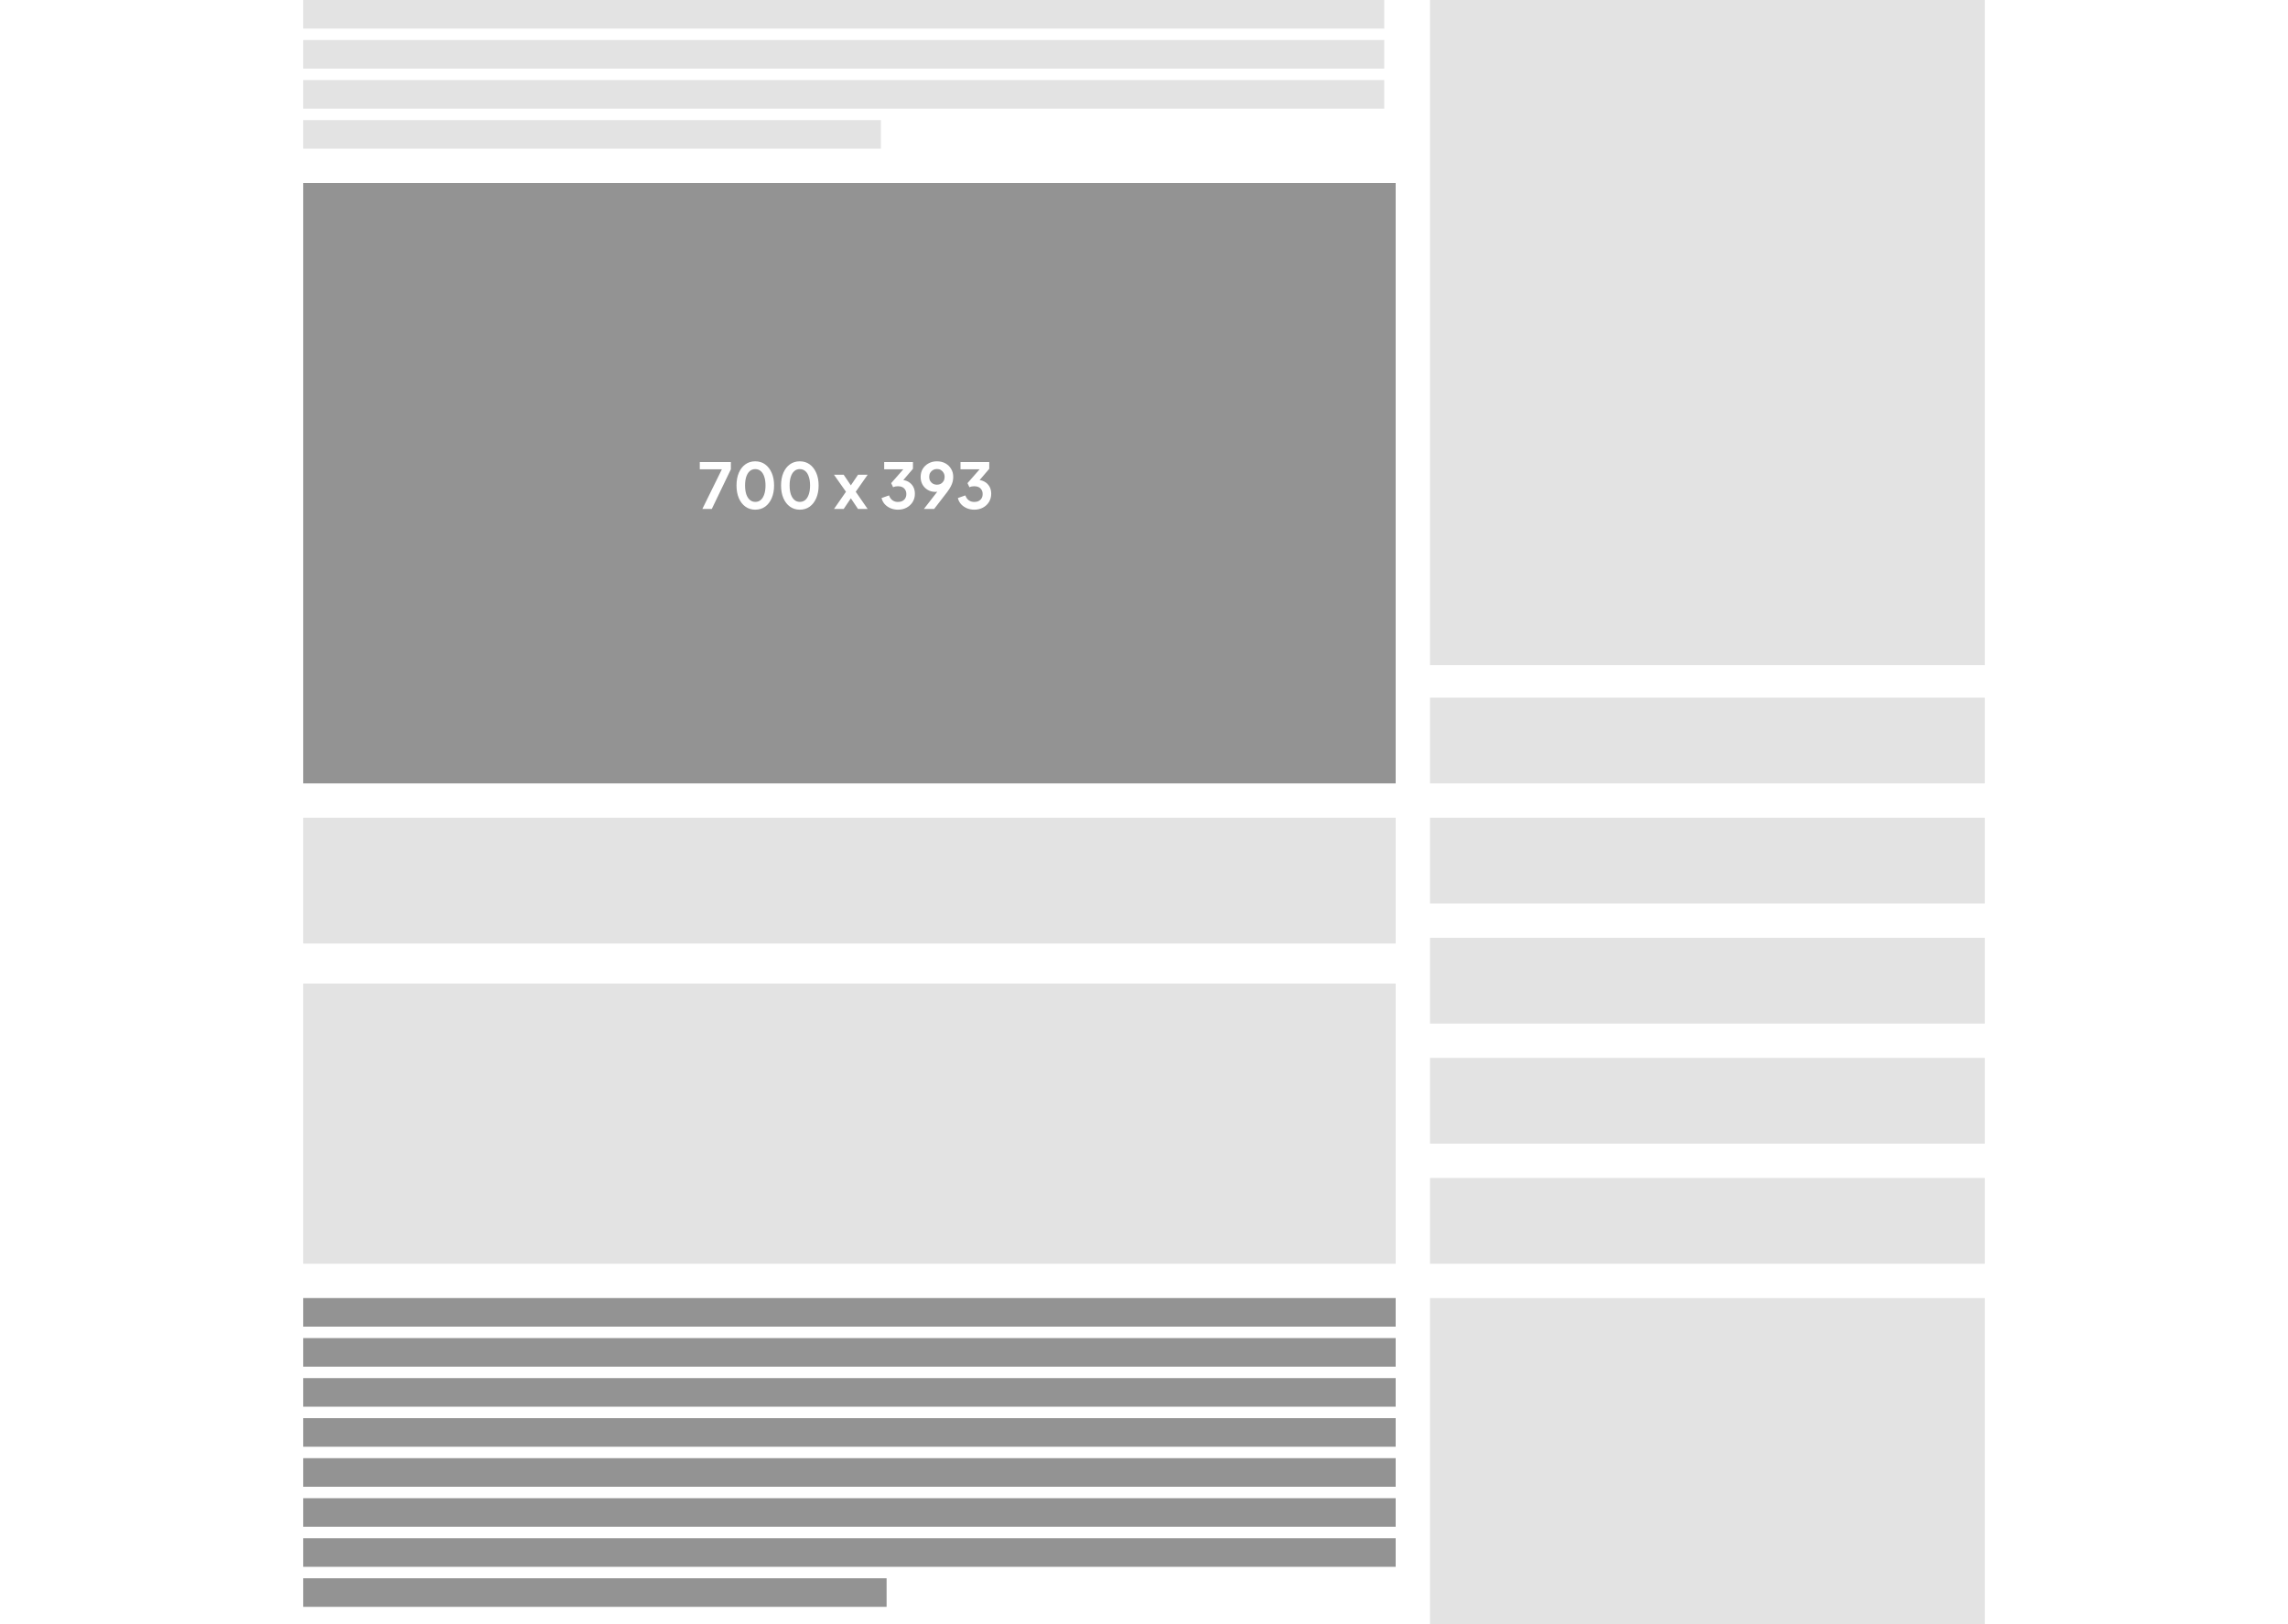
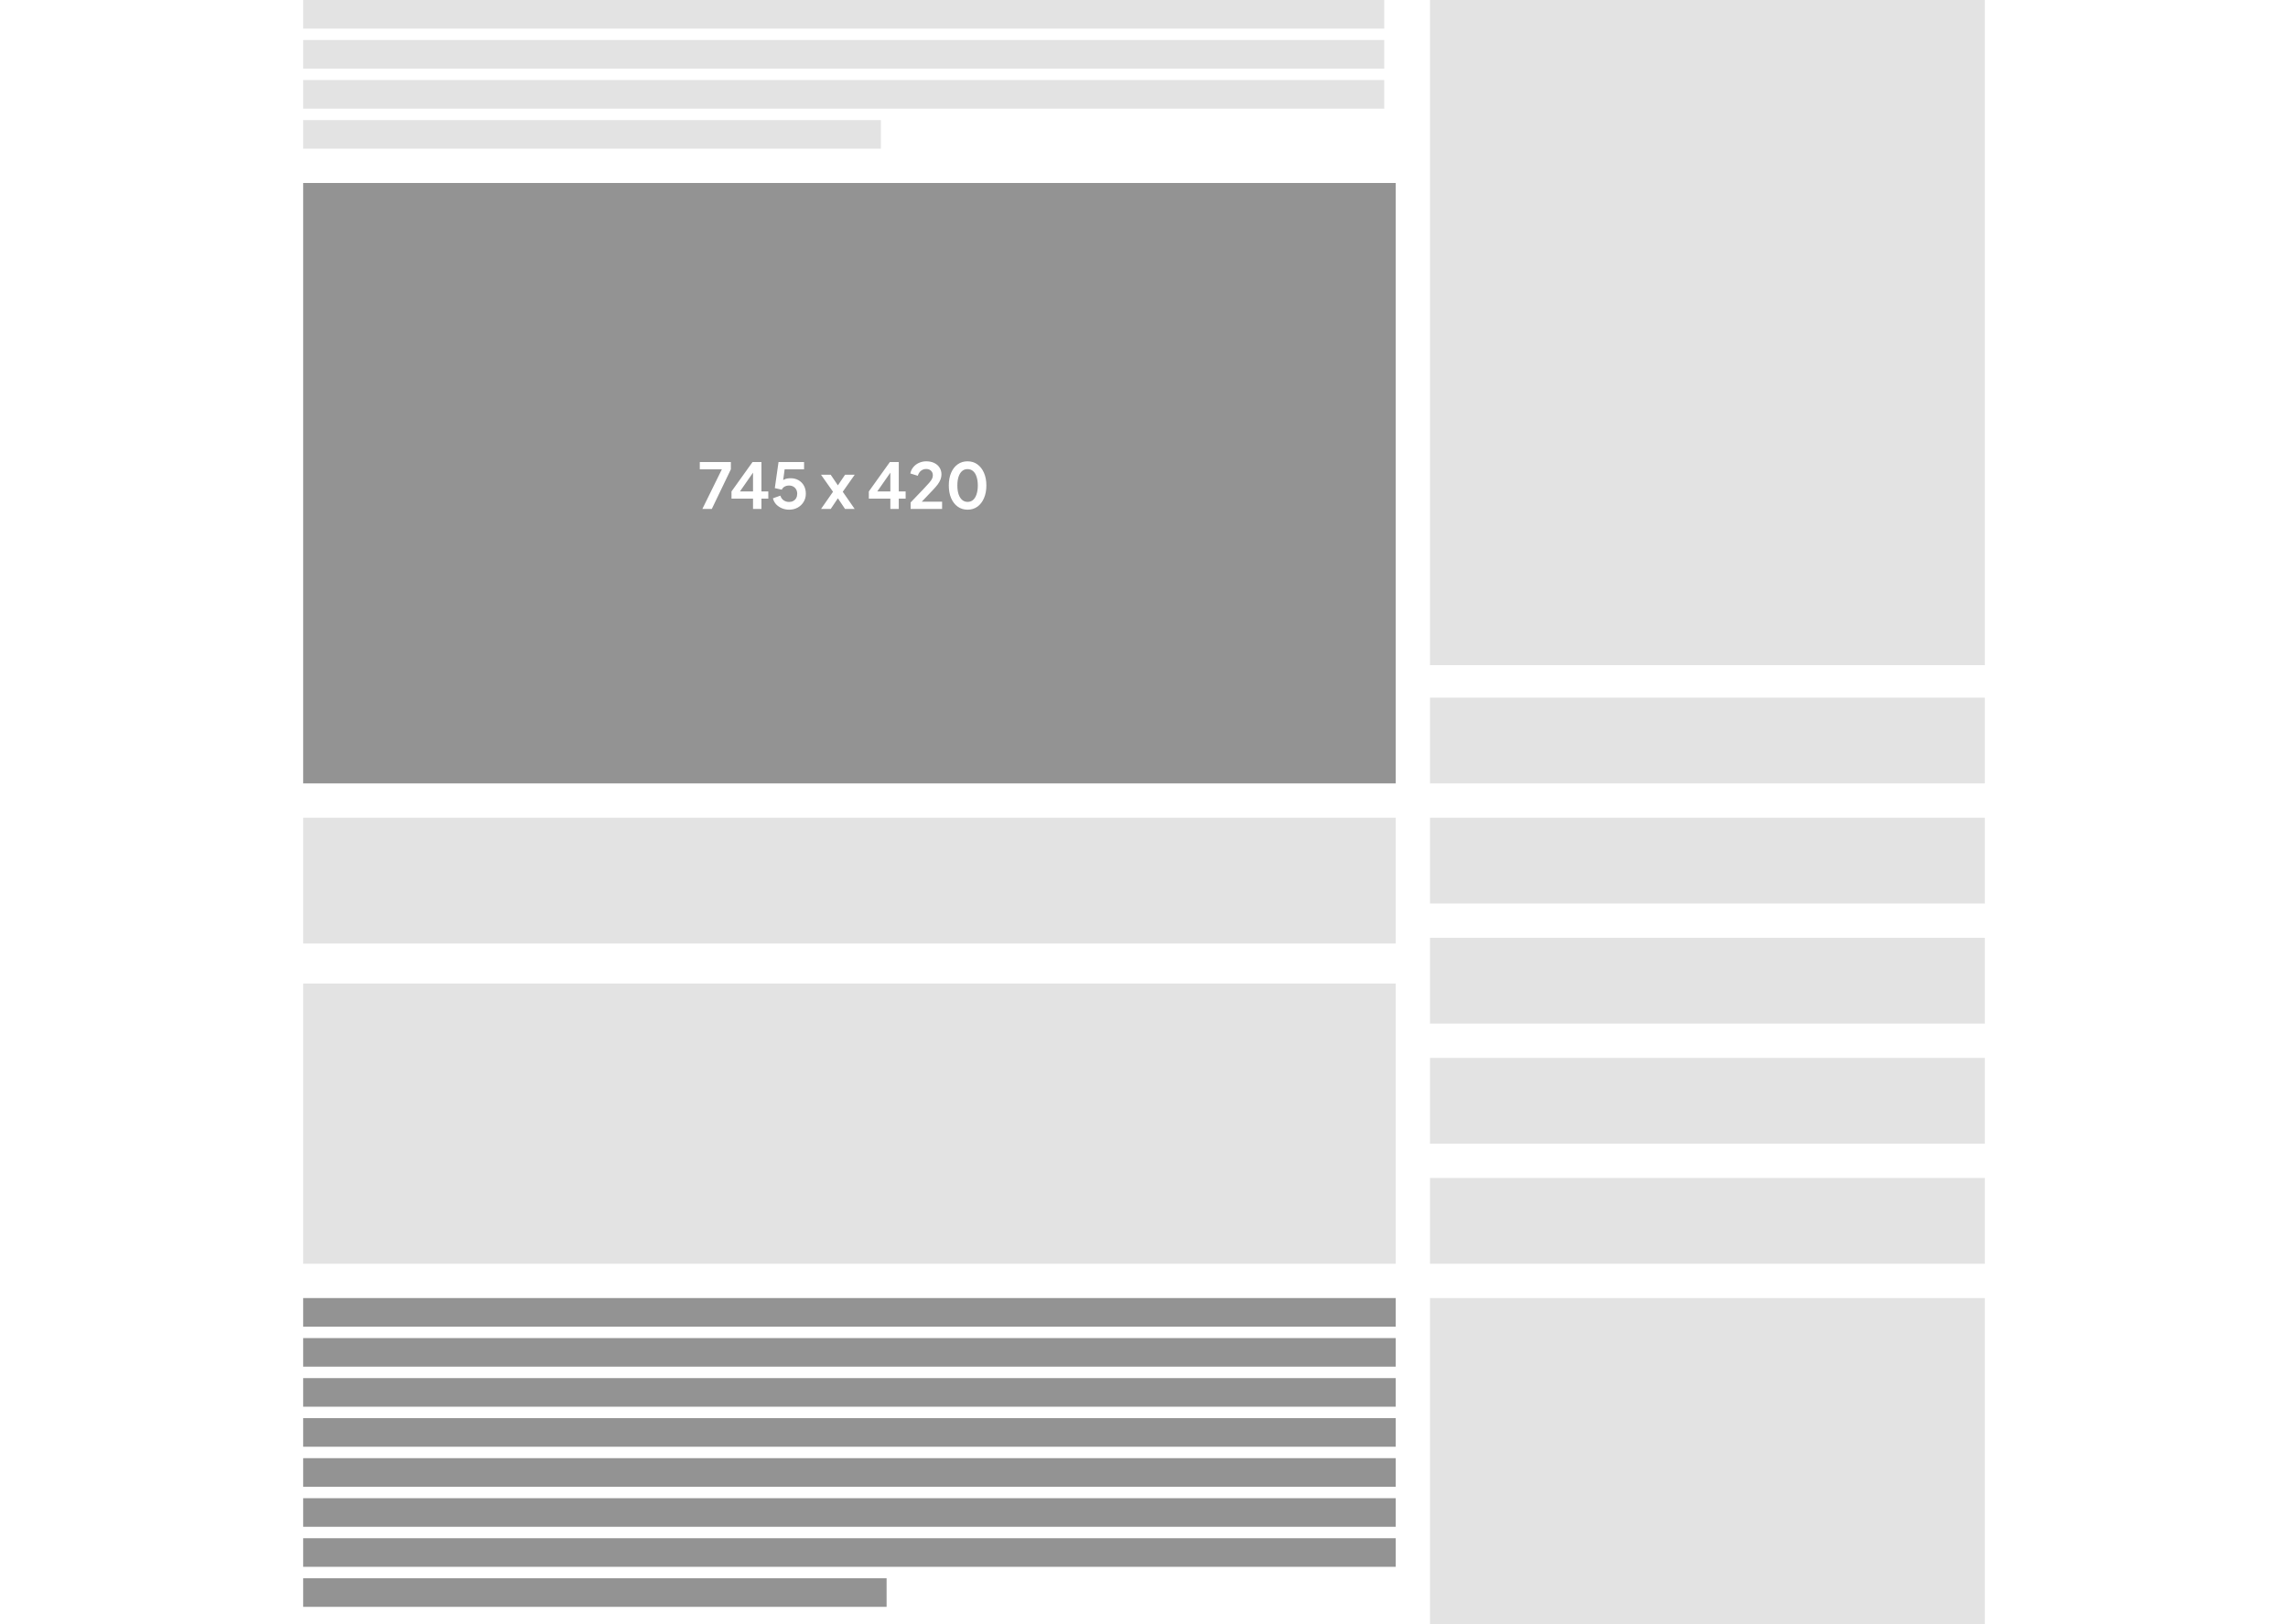
<svg xmlns="http://www.w3.org/2000/svg" width="400" height="284" viewBox="0 0 400 284" fill="none">
  <rect width="400" height="284" fill="white" />
  <rect x="53" y="21" width="101" height="5" fill="#E3E3E3" />
  <rect x="53" width="189" height="5" fill="#E3E3E3" />
  <rect x="53" y="7" width="189" height="5" fill="#E3E3E3" />
  <rect x="53" y="14" width="189" height="5" fill="#E3E3E3" />
  <rect x="53" y="32" width="191" height="105" fill="#939393" />
  <path d="M125.223 165.132C124.776 165.132 124.35 165.051 123.947 164.89C123.551 164.721 123.21 164.487 122.924 164.186C122.645 163.878 122.455 163.515 122.352 163.097L123.661 162.635C123.793 163.009 123.995 163.295 124.266 163.493C124.537 163.684 124.856 163.779 125.223 163.779C125.516 163.779 125.769 163.724 125.982 163.614C126.202 163.504 126.374 163.346 126.499 163.141C126.624 162.928 126.686 162.679 126.686 162.393C126.686 162.107 126.624 161.865 126.499 161.667C126.382 161.462 126.213 161.304 125.993 161.194C125.773 161.084 125.513 161.029 125.212 161.029C125.073 161.029 124.926 161.044 124.772 161.073C124.625 161.102 124.493 161.146 124.376 161.205L124.035 160.49L126.158 158.07H122.814V156.805H127.841V157.982L125.707 160.479L125.729 159.918C126.22 159.925 126.649 160.032 127.016 160.237C127.383 160.442 127.669 160.725 127.874 161.084C128.079 161.443 128.182 161.865 128.182 162.349C128.182 162.877 128.054 163.354 127.797 163.779C127.54 164.197 127.188 164.527 126.741 164.769C126.294 165.011 125.788 165.132 125.223 165.132ZM129.231 165V163.867L131.453 161.546C131.893 161.084 132.23 160.717 132.465 160.446C132.707 160.167 132.875 159.929 132.971 159.731C133.066 159.533 133.114 159.331 133.114 159.126C133.114 158.781 133.004 158.51 132.784 158.312C132.571 158.114 132.296 158.015 131.959 158.015C131.607 158.015 131.302 158.118 131.046 158.323C130.789 158.521 130.602 158.814 130.485 159.203L129.176 158.796C129.264 158.363 129.443 157.989 129.715 157.674C129.986 157.351 130.316 157.106 130.705 156.937C131.101 156.761 131.519 156.673 131.959 156.673C132.487 156.673 132.949 156.768 133.345 156.959C133.748 157.15 134.06 157.417 134.28 157.762C134.507 158.107 134.621 158.51 134.621 158.972C134.621 159.265 134.566 159.555 134.456 159.841C134.346 160.127 134.181 160.42 133.961 160.721C133.741 161.014 133.455 161.344 133.103 161.711L131.178 163.735H134.731V165H129.231ZM139.182 165.132C138.529 165.132 137.957 164.956 137.466 164.604C136.975 164.252 136.59 163.757 136.311 163.119C136.04 162.481 135.904 161.74 135.904 160.897C135.904 160.046 136.04 159.306 136.311 158.675C136.582 158.044 136.964 157.553 137.455 157.201C137.946 156.849 138.518 156.673 139.171 156.673C139.838 156.673 140.414 156.849 140.898 157.201C141.389 157.553 141.774 158.048 142.053 158.686C142.332 159.317 142.471 160.054 142.471 160.897C142.471 161.74 142.332 162.481 142.053 163.119C141.782 163.75 141.4 164.245 140.909 164.604C140.418 164.956 139.842 165.132 139.182 165.132ZM139.193 163.768C139.567 163.768 139.886 163.654 140.15 163.427C140.414 163.192 140.616 162.862 140.755 162.437C140.902 162.004 140.975 161.491 140.975 160.897C140.975 160.303 140.902 159.793 140.755 159.368C140.616 158.935 140.41 158.605 140.139 158.378C139.875 158.151 139.552 158.037 139.171 158.037C138.804 158.037 138.489 158.151 138.225 158.378C137.961 158.605 137.756 158.935 137.609 159.368C137.47 159.793 137.4 160.303 137.4 160.897C137.4 161.484 137.47 161.993 137.609 162.426C137.756 162.851 137.961 163.181 138.225 163.416C138.496 163.651 138.819 163.768 139.193 163.768ZM145.163 165L147.253 161.997L145.152 159.016H146.846L148.485 161.436H147.726L149.365 159.016H151.048L148.958 161.997L151.037 165H149.354L147.737 162.591H148.474L146.857 165H145.163ZM155.023 165V158.081H153.439V156.805H156.519V165H155.023ZM161.451 165.132C160.798 165.132 160.226 164.956 159.735 164.604C159.243 164.252 158.858 163.757 158.58 163.119C158.308 162.481 158.173 161.74 158.173 160.897C158.173 160.046 158.308 159.306 158.58 158.675C158.851 158.044 159.232 157.553 159.724 157.201C160.215 156.849 160.787 156.673 161.44 156.673C162.107 156.673 162.683 156.849 163.167 157.201C163.658 157.553 164.043 158.048 164.322 158.686C164.6 159.317 164.74 160.054 164.74 160.897C164.74 161.74 164.6 162.481 164.322 163.119C164.05 163.75 163.669 164.245 163.178 164.604C162.686 164.956 162.111 165.132 161.451 165.132ZM161.462 163.768C161.836 163.768 162.155 163.654 162.419 163.427C162.683 163.192 162.884 162.862 163.024 162.437C163.17 162.004 163.244 161.491 163.244 160.897C163.244 160.303 163.17 159.793 163.024 159.368C162.884 158.935 162.679 158.605 162.408 158.378C162.144 158.151 161.821 158.037 161.44 158.037C161.073 158.037 160.758 158.151 160.494 158.378C160.23 158.605 160.024 158.935 159.878 159.368C159.738 159.793 159.669 160.303 159.669 160.897C159.669 161.484 159.738 161.993 159.878 162.426C160.024 162.851 160.23 163.181 160.494 163.416C160.765 163.651 161.088 163.768 161.462 163.768ZM169.239 165.132C168.586 165.132 168.014 164.956 167.523 164.604C167.031 164.252 166.646 163.757 166.368 163.119C166.096 162.481 165.961 161.74 165.961 160.897C165.961 160.046 166.096 159.306 166.368 158.675C166.639 158.044 167.02 157.553 167.512 157.201C168.003 156.849 168.575 156.673 169.228 156.673C169.895 156.673 170.471 156.849 170.955 157.201C171.446 157.553 171.831 158.048 172.11 158.686C172.388 159.317 172.528 160.054 172.528 160.897C172.528 161.74 172.388 162.481 172.11 163.119C171.838 163.75 171.457 164.245 170.966 164.604C170.474 164.956 169.899 165.132 169.239 165.132ZM169.25 163.768C169.624 163.768 169.943 163.654 170.207 163.427C170.471 163.192 170.672 162.862 170.812 162.437C170.958 162.004 171.032 161.491 171.032 160.897C171.032 160.303 170.958 159.793 170.812 159.368C170.672 158.935 170.467 158.605 170.196 158.378C169.932 158.151 169.609 158.037 169.228 158.037C168.861 158.037 168.546 158.151 168.282 158.378C168.018 158.605 167.812 158.935 167.666 159.368C167.526 159.793 167.457 160.303 167.457 160.897C167.457 161.484 167.526 161.993 167.666 162.426C167.812 162.851 168.018 163.181 168.282 163.416C168.553 163.651 168.876 163.768 169.25 163.768Z" fill="white" />
  <rect x="53" y="143" width="191" height="22" fill="#E3E3E3" />
  <rect x="53" y="172" width="191" height="49" fill="#E3E3E3" />
  <rect x="250" y="122" width="97" height="15" fill="#E3E3E3" />
  <rect x="250" width="97" height="116.318" fill="#E3E3E3" />
  <rect x="250" y="227" width="97" height="57" fill="#E3E3E3" />
  <rect x="250" y="143" width="97" height="15" fill="#E3E3E3" />
  <rect x="250" y="164" width="97" height="15" fill="#E3E3E3" />
  <rect x="250" y="185" width="97" height="15" fill="#E3E3E3" />
  <rect x="250" y="206" width="97" height="15" fill="#E3E3E3" />
  <rect x="53" y="269" width="191" height="5" fill="#939393" />
  <rect x="53" y="276" width="102" height="5" fill="#939393" />
  <rect x="53" y="227" width="191" height="5" fill="#939393" />
  <rect x="53" y="234" width="191" height="5" fill="#939393" />
  <rect x="53" y="241" width="191" height="5" fill="#939393" />
  <rect x="53" y="248" width="191" height="5" fill="#939393" />
  <rect x="53" y="255" width="191" height="5" fill="#939393" />
  <rect x="53" y="262" width="191" height="5" fill="#939393" />
-   <path d="M122.792 89L126.202 82.07H122.341V80.805H127.775V82.07L124.442 89H122.792ZM132.039 89.132C131.386 89.132 130.814 88.956 130.323 88.604C129.831 88.252 129.446 87.757 129.168 87.119C128.896 86.481 128.761 85.74 128.761 84.897C128.761 84.046 128.896 83.306 129.168 82.675C129.439 82.044 129.82 81.553 130.312 81.201C130.803 80.849 131.375 80.673 132.028 80.673C132.695 80.673 133.271 80.849 133.755 81.201C134.246 81.553 134.631 82.048 134.91 82.686C135.188 83.317 135.328 84.054 135.328 84.897C135.328 85.74 135.188 86.481 134.91 87.119C134.638 87.75 134.257 88.245 133.766 88.604C133.274 88.956 132.699 89.132 132.039 89.132ZM132.05 87.768C132.424 87.768 132.743 87.654 133.007 87.427C133.271 87.192 133.472 86.862 133.612 86.437C133.758 86.004 133.832 85.491 133.832 84.897C133.832 84.303 133.758 83.793 133.612 83.368C133.472 82.935 133.267 82.605 132.996 82.378C132.732 82.151 132.409 82.037 132.028 82.037C131.661 82.037 131.346 82.151 131.082 82.378C130.818 82.605 130.612 82.935 130.466 83.368C130.326 83.793 130.257 84.303 130.257 84.897C130.257 85.484 130.326 85.993 130.466 86.426C130.612 86.851 130.818 87.181 131.082 87.416C131.353 87.651 131.676 87.768 132.05 87.768ZM139.827 89.132C139.174 89.132 138.602 88.956 138.111 88.604C137.619 88.252 137.234 87.757 136.956 87.119C136.684 86.481 136.549 85.74 136.549 84.897C136.549 84.046 136.684 83.306 136.956 82.675C137.227 82.044 137.608 81.553 138.1 81.201C138.591 80.849 139.163 80.673 139.816 80.673C140.483 80.673 141.059 80.849 141.543 81.201C142.034 81.553 142.419 82.048 142.698 82.686C142.976 83.317 143.116 84.054 143.116 84.897C143.116 85.74 142.976 86.481 142.698 87.119C142.426 87.75 142.045 88.245 141.554 88.604C141.062 88.956 140.487 89.132 139.827 89.132ZM139.838 87.768C140.212 87.768 140.531 87.654 140.795 87.427C141.059 87.192 141.26 86.862 141.4 86.437C141.546 86.004 141.62 85.491 141.62 84.897C141.62 84.303 141.546 83.793 141.4 83.368C141.26 82.935 141.055 82.605 140.784 82.378C140.52 82.151 140.197 82.037 139.816 82.037C139.449 82.037 139.134 82.151 138.87 82.378C138.606 82.605 138.4 82.935 138.254 83.368C138.114 83.793 138.045 84.303 138.045 84.897C138.045 85.484 138.114 85.993 138.254 86.426C138.4 86.851 138.606 87.181 138.87 87.416C139.141 87.651 139.464 87.768 139.838 87.768ZM145.808 89L147.898 85.997L145.797 83.016H147.491L149.13 85.436H148.371L150.01 83.016H151.693L149.603 85.997L151.682 89H149.999L148.382 86.591H149.119L147.502 89H145.808ZM156.988 89.132C156.54 89.132 156.115 89.051 155.712 88.89C155.316 88.721 154.975 88.487 154.689 88.186C154.41 87.878 154.219 87.515 154.117 87.097L155.426 86.635C155.558 87.009 155.759 87.295 156.031 87.493C156.302 87.684 156.621 87.779 156.988 87.779C157.281 87.779 157.534 87.724 157.747 87.614C157.967 87.504 158.139 87.346 158.264 87.141C158.388 86.928 158.451 86.679 158.451 86.393C158.451 86.107 158.388 85.865 158.264 85.667C158.146 85.462 157.978 85.304 157.758 85.194C157.538 85.084 157.277 85.029 156.977 85.029C156.837 85.029 156.691 85.044 156.537 85.073C156.39 85.102 156.258 85.146 156.141 85.205L155.8 84.49L157.923 82.07H154.579V80.805H159.606V81.982L157.472 84.479L157.494 83.918C157.985 83.925 158.414 84.032 158.781 84.237C159.147 84.442 159.433 84.725 159.639 85.084C159.844 85.443 159.947 85.865 159.947 86.349C159.947 86.877 159.818 87.354 159.562 87.779C159.305 88.197 158.953 88.527 158.506 88.769C158.058 89.011 157.552 89.132 156.988 89.132ZM161.523 89L164.306 85.414L164.559 85.678C164.449 85.759 164.343 85.825 164.24 85.876C164.138 85.927 164.028 85.964 163.91 85.986C163.793 86.008 163.668 86.019 163.536 86.019C163.038 86.019 162.594 85.905 162.205 85.678C161.817 85.451 161.509 85.143 161.281 84.754C161.061 84.358 160.951 83.911 160.951 83.412C160.951 82.884 161.072 82.415 161.314 82.004C161.564 81.593 161.901 81.271 162.326 81.036C162.759 80.794 163.25 80.673 163.8 80.673C164.358 80.673 164.849 80.79 165.274 81.025C165.7 81.26 166.033 81.582 166.275 81.993C166.525 82.396 166.649 82.862 166.649 83.39C166.649 83.654 166.62 83.918 166.561 84.182C166.503 84.446 166.396 84.728 166.242 85.029C166.096 85.322 165.883 85.656 165.604 86.03L163.316 89H161.523ZM163.8 84.765C164.057 84.765 164.284 84.71 164.482 84.6C164.688 84.483 164.849 84.321 164.966 84.116C165.084 83.903 165.142 83.665 165.142 83.401C165.142 83.122 165.08 82.88 164.955 82.675C164.838 82.47 164.68 82.308 164.482 82.191C164.284 82.074 164.057 82.015 163.8 82.015C163.551 82.015 163.324 82.074 163.118 82.191C162.913 82.308 162.748 82.47 162.623 82.675C162.506 82.88 162.447 83.122 162.447 83.401C162.447 83.665 162.506 83.903 162.623 84.116C162.748 84.321 162.913 84.483 163.118 84.6C163.324 84.71 163.551 84.765 163.8 84.765ZM170.329 89.132C169.882 89.132 169.457 89.051 169.053 88.89C168.657 88.721 168.316 88.487 168.03 88.186C167.752 87.878 167.561 87.515 167.458 87.097L168.767 86.635C168.899 87.009 169.101 87.295 169.372 87.493C169.644 87.684 169.963 87.779 170.329 87.779C170.623 87.779 170.876 87.724 171.088 87.614C171.308 87.504 171.481 87.346 171.605 87.141C171.73 86.928 171.792 86.679 171.792 86.393C171.792 86.107 171.73 85.865 171.605 85.667C171.488 85.462 171.319 85.304 171.099 85.194C170.879 85.084 170.619 85.029 170.318 85.029C170.179 85.029 170.032 85.044 169.878 85.073C169.732 85.102 169.6 85.146 169.482 85.205L169.141 84.49L171.264 82.07H167.92V80.805H172.947V81.982L170.813 84.479L170.835 83.918C171.327 83.925 171.756 84.032 172.122 84.237C172.489 84.442 172.775 84.725 172.98 85.084C173.186 85.443 173.288 85.865 173.288 86.349C173.288 86.877 173.16 87.354 172.903 87.779C172.647 88.197 172.295 88.527 171.847 88.769C171.4 89.011 170.894 89.132 170.329 89.132Z" fill="white" />
+   <path d="M122.792 89L126.202 82.07H122.341V80.805H127.775V82.07L124.442 89H122.792ZM131.647 89V87.196H127.885V85.942L131.559 80.805H133.121V85.942H134.32V87.196H133.121V89H131.647ZM128.985 86.481L128.721 85.942H131.647V81.982L132.032 82.103L128.985 86.481ZM137.954 89.132C137.521 89.132 137.107 89.051 136.711 88.89C136.322 88.729 135.985 88.501 135.699 88.208C135.42 87.907 135.229 87.552 135.127 87.141L136.425 86.679C136.549 87.053 136.751 87.332 137.03 87.515C137.308 87.691 137.616 87.779 137.954 87.779C138.232 87.779 138.478 87.72 138.691 87.603C138.911 87.478 139.079 87.31 139.197 87.097C139.314 86.877 139.373 86.624 139.373 86.338C139.373 86.052 139.31 85.803 139.186 85.59C139.068 85.377 138.903 85.212 138.691 85.095C138.478 84.97 138.232 84.908 137.954 84.908C137.668 84.908 137.407 84.97 137.173 85.095C136.945 85.22 136.78 85.399 136.678 85.634L135.457 85.359L136.106 80.805H140.572V82.07H136.7L137.261 81.421L136.799 84.853L136.37 84.501C136.575 84.2 136.824 83.98 137.118 83.841C137.418 83.702 137.781 83.632 138.207 83.632C138.749 83.632 139.219 83.749 139.615 83.984C140.018 84.219 140.33 84.538 140.55 84.941C140.77 85.344 140.88 85.81 140.88 86.338C140.88 86.866 140.751 87.343 140.495 87.768C140.238 88.193 139.89 88.527 139.45 88.769C139.01 89.011 138.511 89.132 137.954 89.132ZM143.541 89L145.631 85.997L143.53 83.016H145.224L146.863 85.436H146.104L147.743 83.016H149.426L147.336 85.997L149.415 89H147.732L146.115 86.591H146.852L145.235 89H143.541ZM155.656 89V87.196H151.894V85.942L155.568 80.805H157.13V85.942H158.329V87.196H157.13V89H155.656ZM152.994 86.481L152.73 85.942H155.656V81.982L156.041 82.103L152.994 86.481ZM159.201 89V87.867L161.423 85.546C161.863 85.084 162.201 84.717 162.435 84.446C162.677 84.167 162.846 83.929 162.941 83.731C163.037 83.533 163.084 83.331 163.084 83.126C163.084 82.781 162.974 82.51 162.754 82.312C162.542 82.114 162.267 82.015 161.929 82.015C161.577 82.015 161.273 82.118 161.016 82.323C160.76 82.521 160.573 82.814 160.455 83.203L159.146 82.796C159.234 82.363 159.414 81.989 159.685 81.674C159.957 81.351 160.287 81.106 160.675 80.937C161.071 80.761 161.489 80.673 161.929 80.673C162.457 80.673 162.919 80.768 163.315 80.959C163.719 81.15 164.03 81.417 164.25 81.762C164.478 82.107 164.591 82.51 164.591 82.972C164.591 83.265 164.536 83.555 164.426 83.841C164.316 84.127 164.151 84.42 163.931 84.721C163.711 85.014 163.425 85.344 163.073 85.711L161.148 87.735H164.701V89H159.201ZM169.153 89.132C168.5 89.132 167.928 88.956 167.437 88.604C166.945 88.252 166.56 87.757 166.282 87.119C166.01 86.481 165.875 85.74 165.875 84.897C165.875 84.046 166.01 83.306 166.282 82.675C166.553 82.044 166.934 81.553 167.426 81.201C167.917 80.849 168.489 80.673 169.142 80.673C169.809 80.673 170.385 80.849 170.869 81.201C171.36 81.553 171.745 82.048 172.024 82.686C172.302 83.317 172.442 84.054 172.442 84.897C172.442 85.74 172.302 86.481 172.024 87.119C171.752 87.75 171.371 88.245 170.88 88.604C170.388 88.956 169.813 89.132 169.153 89.132ZM169.164 87.768C169.538 87.768 169.857 87.654 170.121 87.427C170.385 87.192 170.586 86.862 170.726 86.437C170.872 86.004 170.946 85.491 170.946 84.897C170.946 84.303 170.872 83.793 170.726 83.368C170.586 82.935 170.381 82.605 170.11 82.378C169.846 82.151 169.523 82.037 169.142 82.037C168.775 82.037 168.46 82.151 168.196 82.378C167.932 82.605 167.726 82.935 167.58 83.368C167.44 83.793 167.371 84.303 167.371 84.897C167.371 85.484 167.44 85.993 167.58 86.426C167.726 86.851 167.932 87.181 168.196 87.416C168.467 87.651 168.79 87.768 169.164 87.768Z" fill="white" />
</svg>
